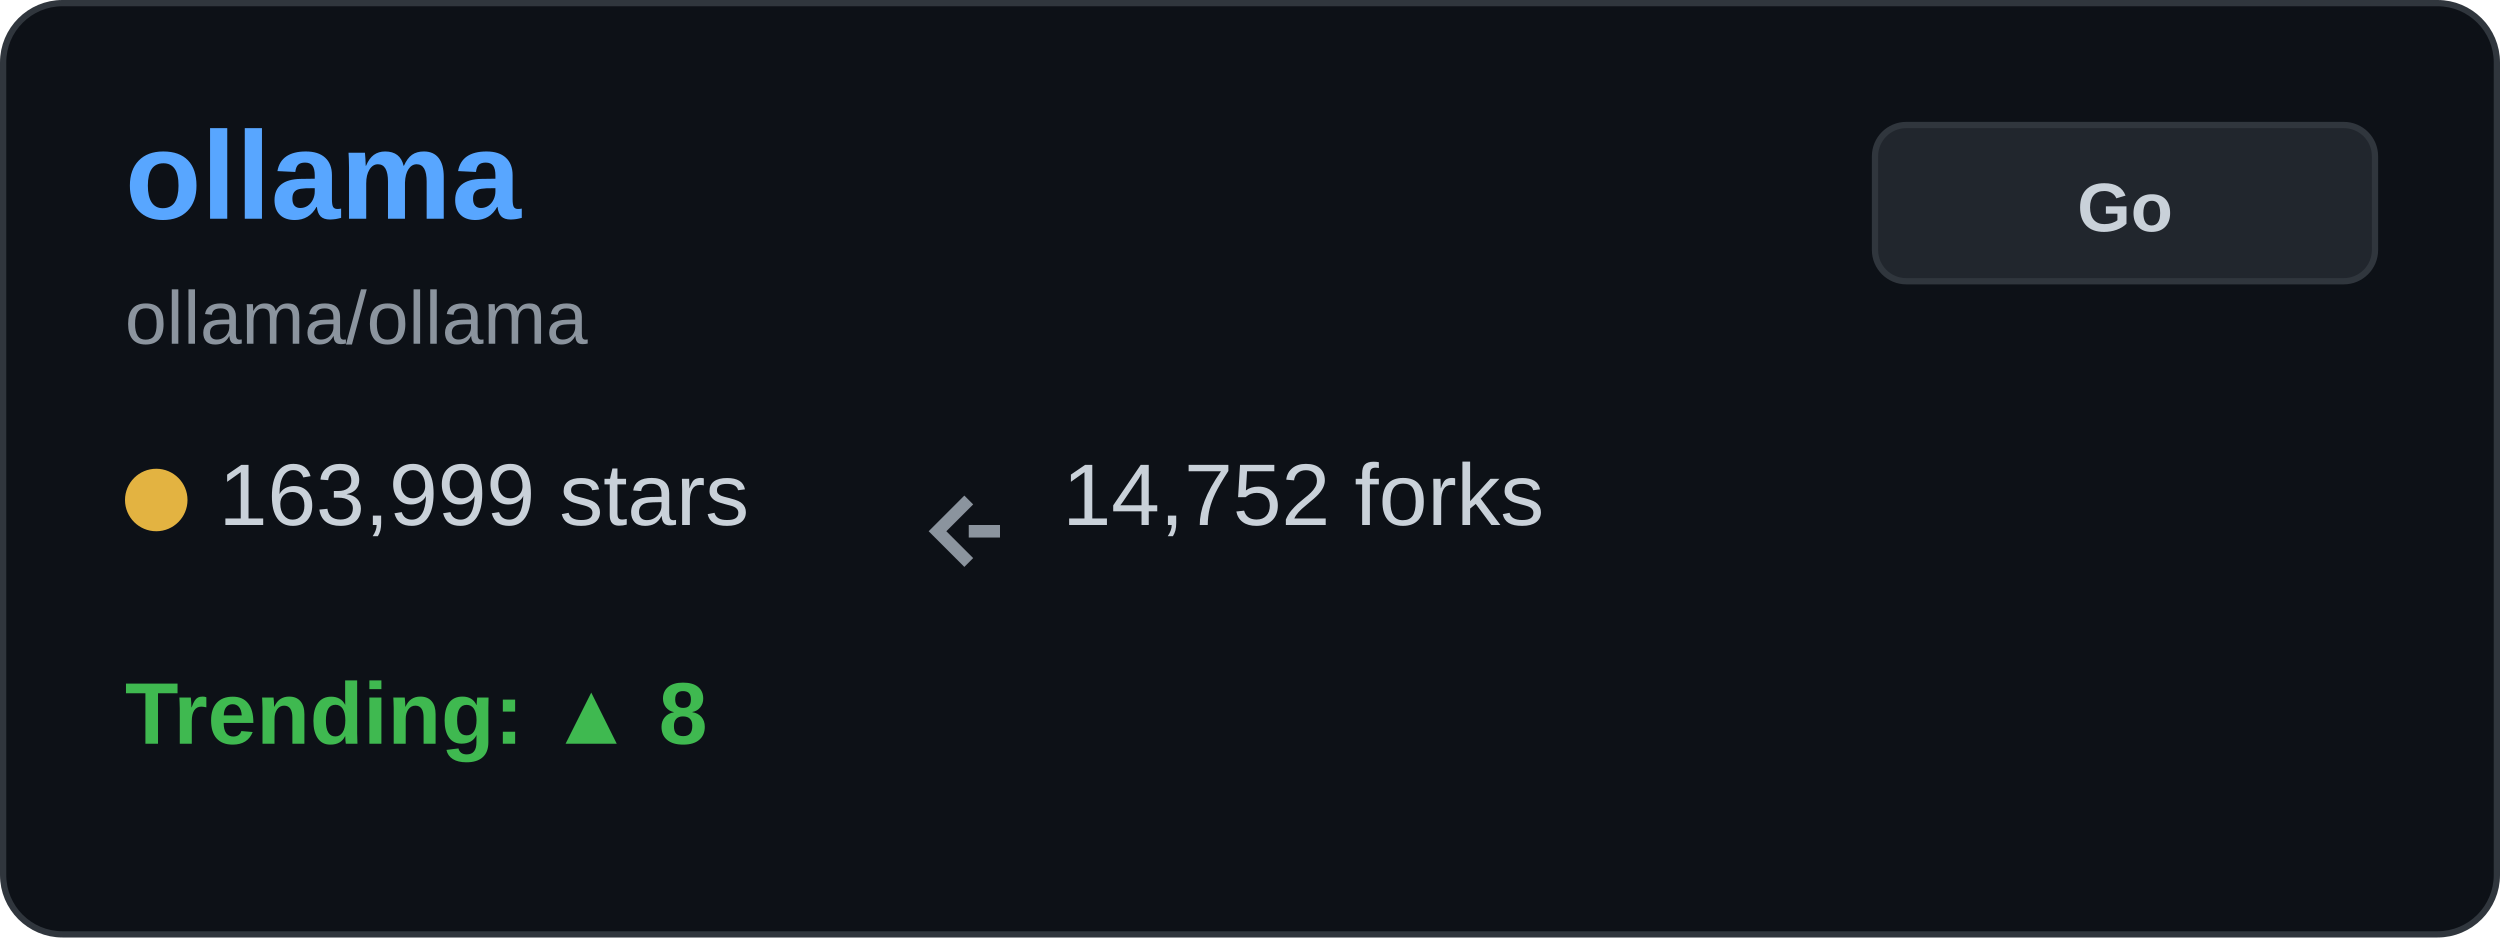
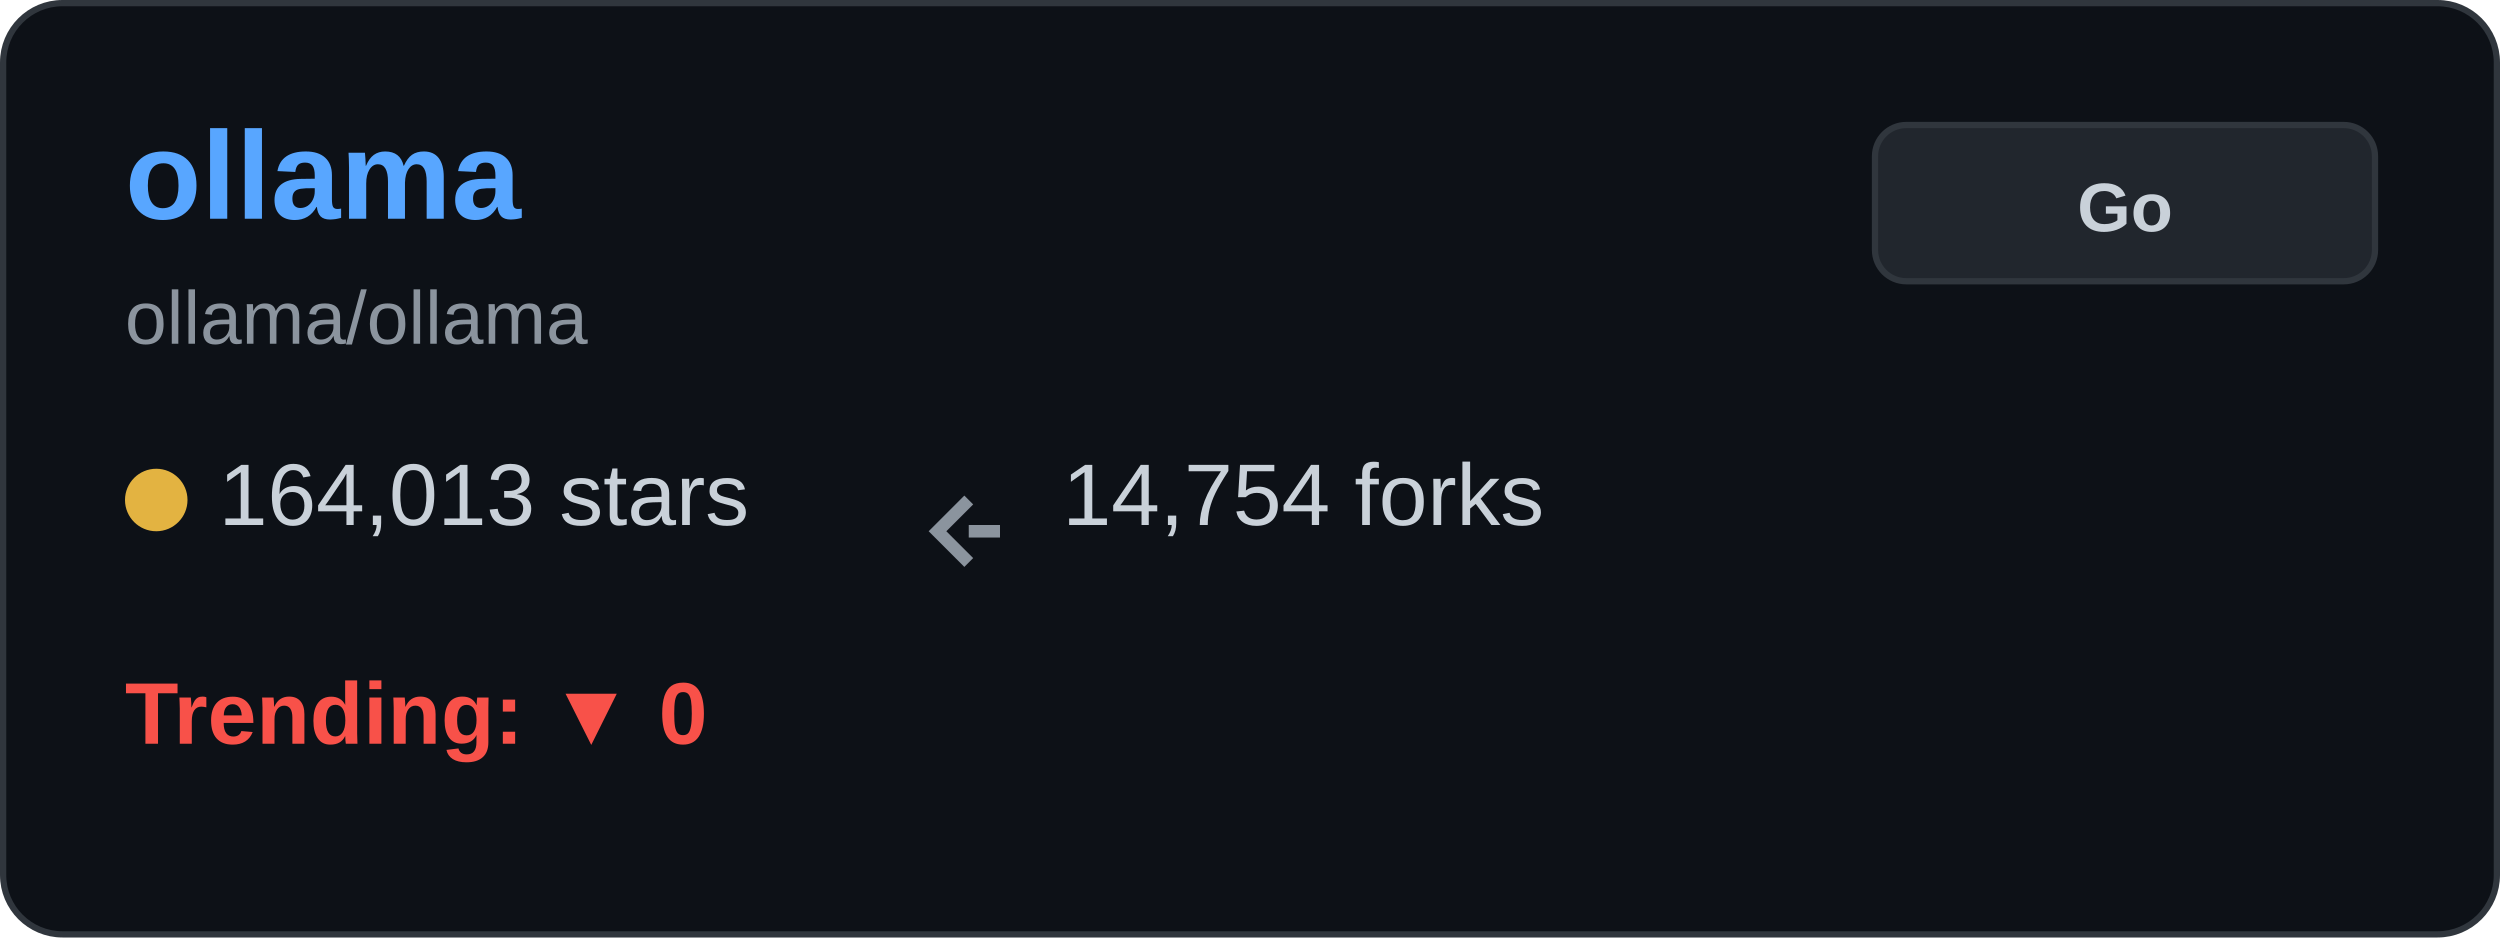
<svg xmlns="http://www.w3.org/2000/svg" width="400" height="150" viewBox="0 0 400 150" fill="none">
  <rect x="0.5" y="0.5" width="399" height="149" rx="9.5" fill="#0d1117" stroke="#30363d" />
  <text x="20" y="35" font-family="Arial, sans-serif" font-size="20" font-weight="bold" fill="#58a6ff">ollama</text>
  <text x="20" y="55" font-family="Arial, sans-serif" font-size="12" fill="#8b949e">ollama/ollama</text>
  <g transform="translate(20, 80)">
    <circle cx="5" cy="0" r="5" fill="#e3b341" />
-     <text x="15" y="4" font-family="Arial, sans-serif" font-size="14" fill="#c9d1d9">163,999 stars</text>
+     <text x="15" y="4" font-family="Arial, sans-serif" font-size="14" fill="#c9d1d9">164,013 stars</text>
  </g>
  <g transform="translate(150, 80)">
    <path d="M5 0 L0 5 L5 10 M5 5 L10 5" stroke="#8b949e" stroke-width="2" fill="none" />
-     <text x="20" y="4" font-family="Arial, sans-serif" font-size="14" fill="#c9d1d9">14,752 forks</text>
+     <text x="20" y="4" font-family="Arial, sans-serif" font-size="14" fill="#c9d1d9">14,754 forks</text>
  </g>
  <g transform="translate(20, 115)">
-     <text x="0" y="4" font-family="Arial, sans-serif" font-size="14" font-weight="bold" fill="#3fb950">Trending: ▲ 8</text>
+     <text x="0" y="4" font-family="Arial, sans-serif" font-size="14" font-weight="bold" fill="#f85149">Trending: ▼ 0</text>
  </g>
  <rect x="300" y="20" width="80" height="25" rx="5" fill="#21262d" stroke="#30363d" />
  <text x="340" y="37" font-family="Arial, sans-serif" font-size="11" font-weight="bold" fill="#c9d1d9" text-anchor="middle">Go</text>
</svg>
